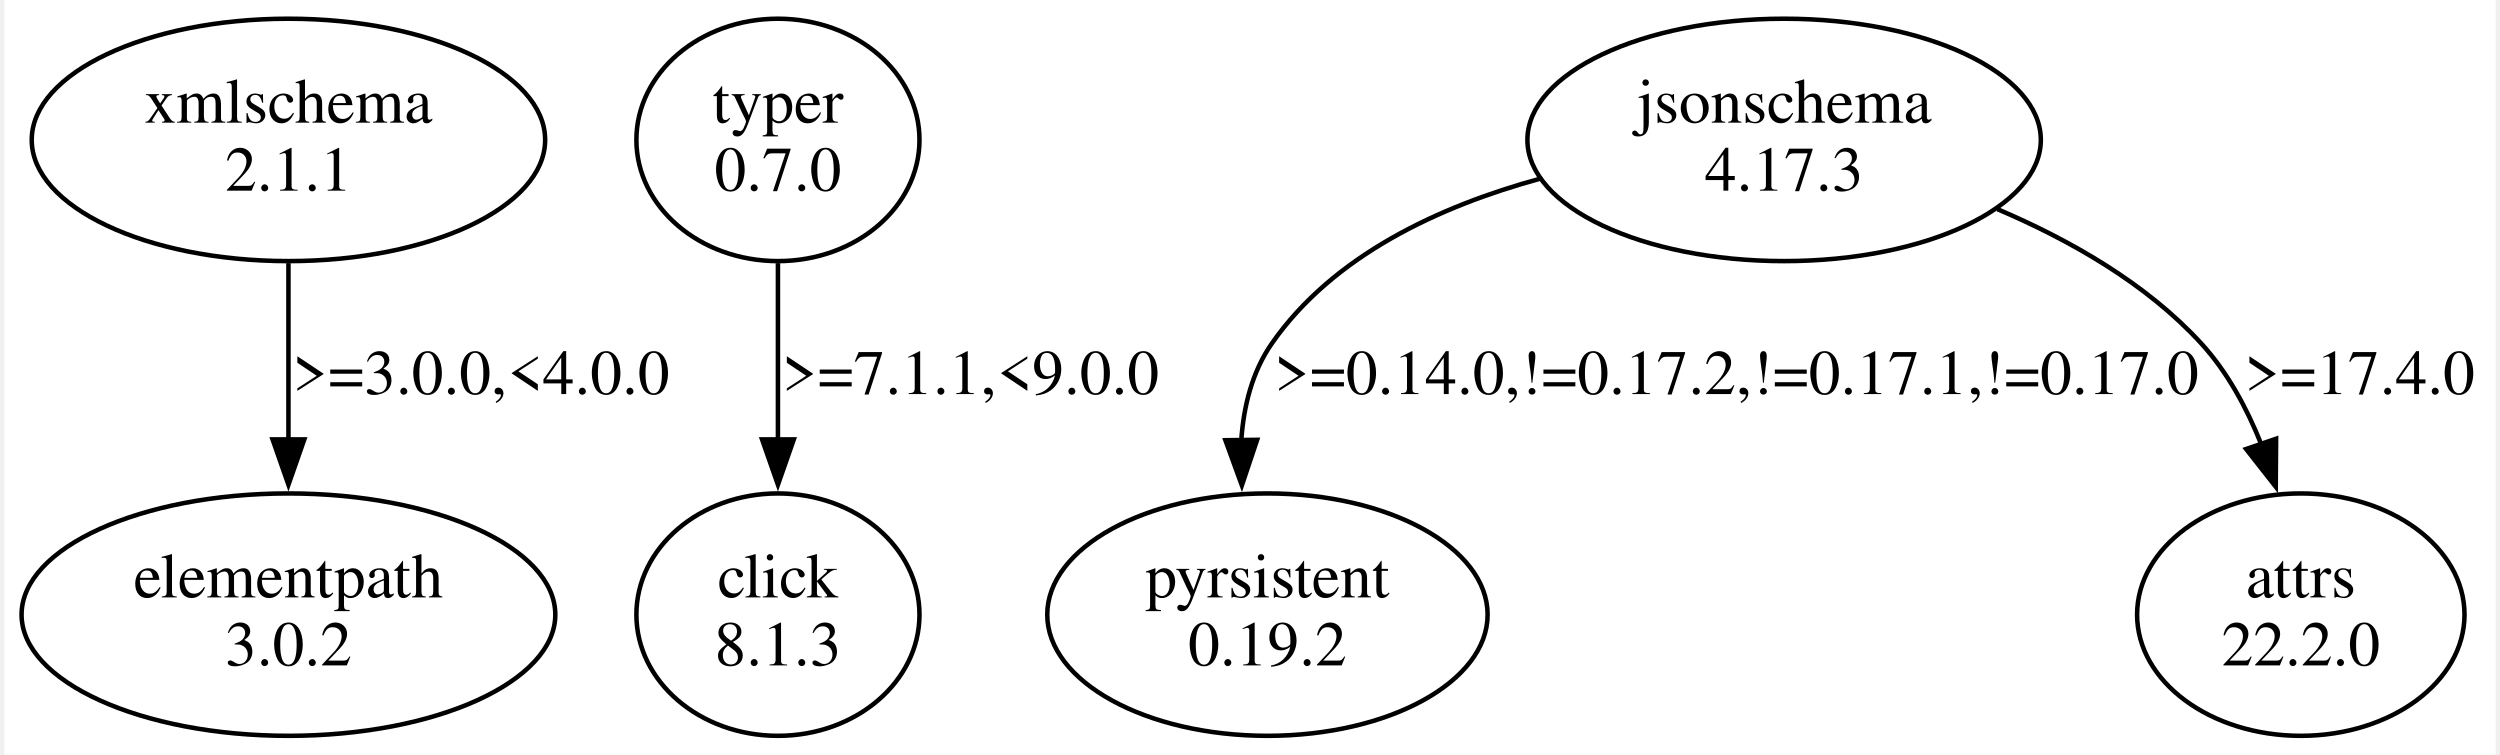
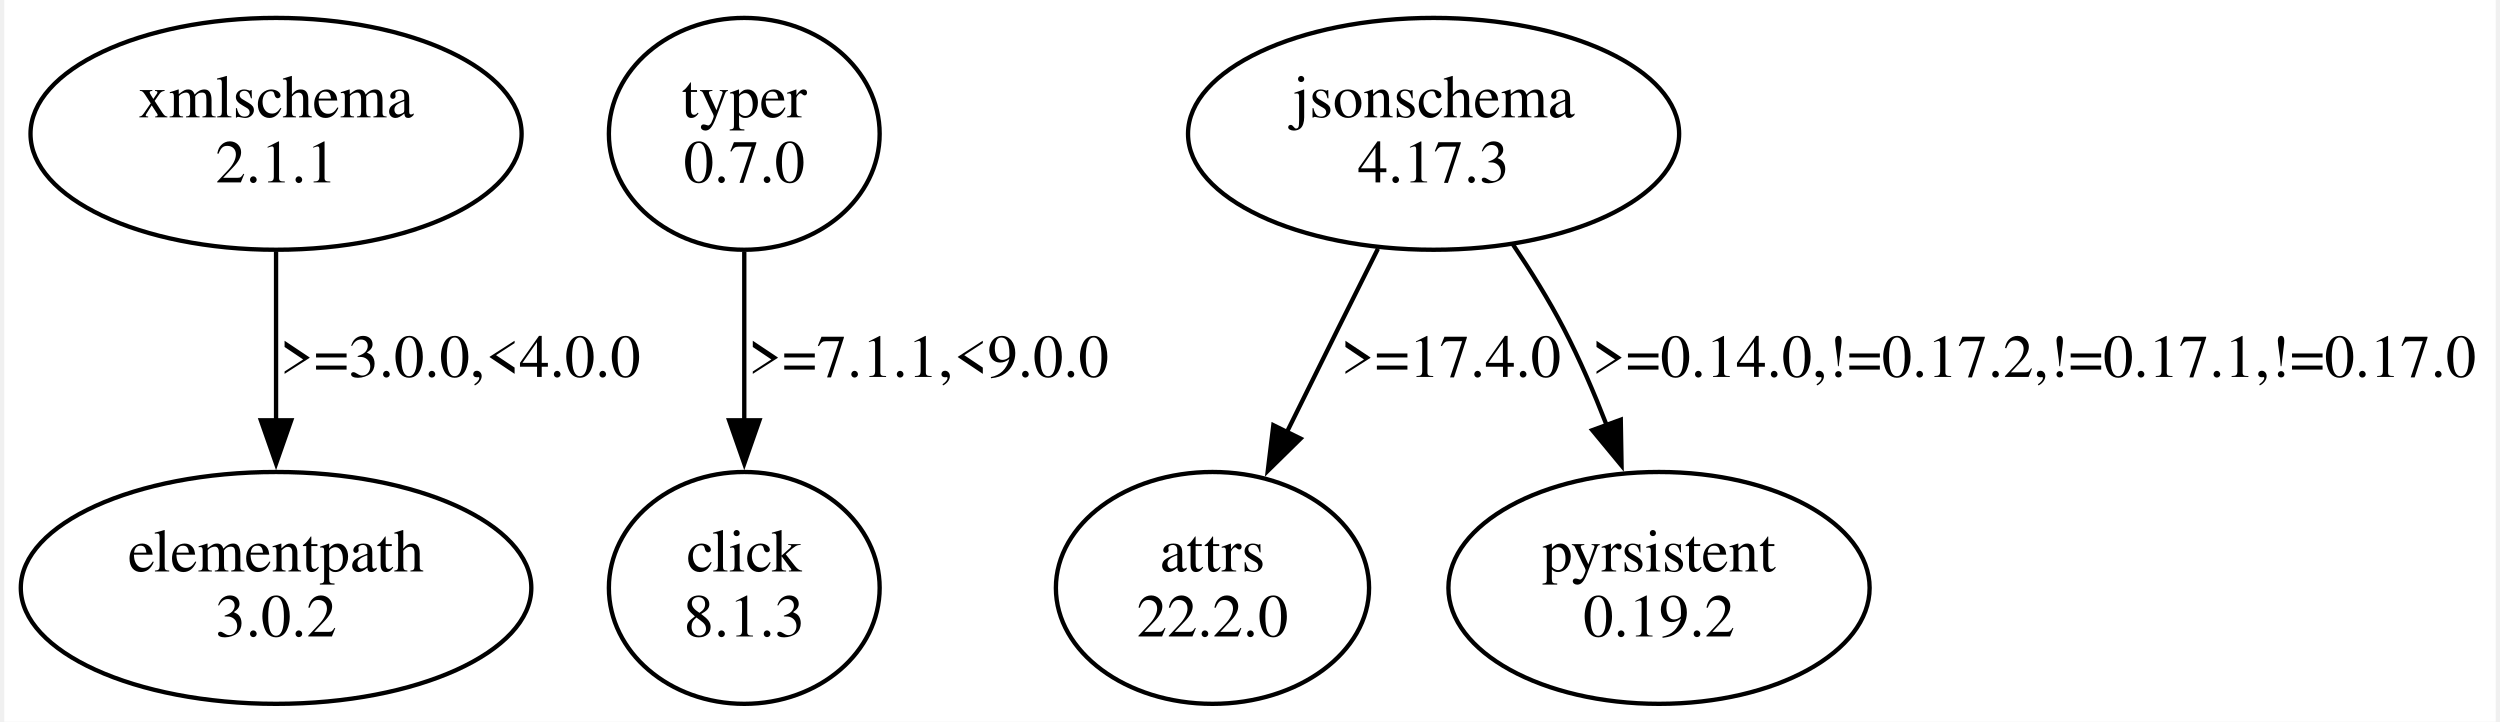
- <svg xmlns="http://www.w3.org/2000/svg" width="550pt" height="166pt" viewBox="0.00 0.00 549.69 166.48">
+ <svg xmlns="http://www.w3.org/2000/svg" width="575pt" height="166pt" viewBox="0.00 0.00 574.69 166.48">
  <g id="graph0" class="graph" transform="scale(1 1) rotate(0) translate(4 162.48)">
-     <polygon fill="white" stroke="none" points="-4,4 -4,-162.48 545.69,-162.48 545.69,4 -4,4" />
+     <polygon fill="white" stroke="none" points="-4,4 -4,-162.48 570.69,-162.48 570.69,4 -4,4" />
    <g id="node1" class="node">
      <ellipse fill="none" stroke="black" cx="58.69" cy="-131.61" rx="56.64" ry="26.74" />
      <text text-anchor="middle" x="58.69" y="-135.41" font-family="Times,serif" font-size="14.00">xmlschema</text>
      <text text-anchor="middle" x="58.69" y="-120.41" font-family="Times,serif" font-size="14.00">2.1.1</text>
    </g>
    <g id="node2" class="node">
      <ellipse fill="none" stroke="black" cx="58.69" cy="-26.87" rx="58.88" ry="26.74" />
      <text text-anchor="middle" x="58.69" y="-30.67" font-family="Times,serif" font-size="14.00">elementpath</text>
      <text text-anchor="middle" x="58.69" y="-15.67" font-family="Times,serif" font-size="14.00">3.0.2</text>
    </g>
    <g id="edge1" class="edge">
      <path fill="none" stroke="black" d="M58.69,-104.42C58.69,-92.58 58.69,-78.38 58.69,-65.44" />
      <polygon fill="black" stroke="black" points="62.19,-65.53 58.69,-55.53 55.19,-65.53 62.19,-65.53" />
      <text text-anchor="middle" x="101.19" y="-75.54" font-family="Times,serif" font-size="14.00">&gt;=3.0.0,&lt;4.0.0</text>
    </g>
    <g id="node3" class="node">
      <ellipse fill="none" stroke="black" cx="166.69" cy="-131.61" rx="31.23" ry="26.74" />
      <text text-anchor="middle" x="166.69" y="-135.41" font-family="Times,serif" font-size="14.00">typer</text>
      <text text-anchor="middle" x="166.69" y="-120.41" font-family="Times,serif" font-size="14.00">0.7.0</text>
    </g>
    <g id="node4" class="node">
      <ellipse fill="none" stroke="black" cx="166.69" cy="-26.87" rx="31.23" ry="26.74" />
      <text text-anchor="middle" x="166.69" y="-30.67" font-family="Times,serif" font-size="14.00">click</text>
      <text text-anchor="middle" x="166.69" y="-15.67" font-family="Times,serif" font-size="14.00">8.1.3</text>
    </g>
    <g id="edge2" class="edge">
      <path fill="none" stroke="black" d="M166.69,-104.42C166.69,-92.58 166.69,-78.38 166.69,-65.44" />
      <polygon fill="black" stroke="black" points="170.19,-65.53 166.69,-55.53 163.19,-65.53 170.19,-65.53" />
      <text text-anchor="middle" x="209.19" y="-75.54" font-family="Times,serif" font-size="14.00">&gt;=7.1.1,&lt;9.0.0</text>
    </g>
    <g id="node5" class="node">
-       <ellipse fill="none" stroke="black" cx="388.69" cy="-131.61" rx="56.64" ry="26.74" />
-       <text text-anchor="middle" x="388.69" y="-135.41" font-family="Times,serif" font-size="14.00">jsonschema</text>
-       <text text-anchor="middle" x="388.69" y="-120.41" font-family="Times,serif" font-size="14.00">4.17.3</text>
+       <ellipse fill="none" stroke="black" cx="325.69" cy="-131.61" rx="56.64" ry="26.74" />
+       <text text-anchor="middle" x="325.69" y="-135.41" font-family="Times,serif" font-size="14.00">jsonschema</text>
+       <text text-anchor="middle" x="325.69" y="-120.41" font-family="Times,serif" font-size="14.00">4.17.3</text>
    </g>
    <g id="node6" class="node">
-       <ellipse fill="none" stroke="black" cx="274.69" cy="-26.87" rx="48.58" ry="26.74" />
-       <text text-anchor="middle" x="274.69" y="-30.67" font-family="Times,serif" font-size="14.00">pyrsistent</text>
-       <text text-anchor="middle" x="274.69" y="-15.67" font-family="Times,serif" font-size="14.00">0.19.2</text>
+       <ellipse fill="none" stroke="black" cx="274.69" cy="-26.87" rx="36.12" ry="26.74" />
+       <text text-anchor="middle" x="274.69" y="-30.67" font-family="Times,serif" font-size="14.00">attrs</text>
+       <text text-anchor="middle" x="274.69" y="-15.67" font-family="Times,serif" font-size="14.00">22.2.0</text>
    </g>
    <g id="edge3" class="edge">
-       <path fill="none" stroke="black" d="M334.74,-123.02C312.69,-116.99 289.23,-106.16 275.69,-86.74 271.34,-80.5 269.44,-72.92 268.92,-65.3" />
-       <polygon fill="black" stroke="black" points="272.42,-65.44 269.05,-55.39 265.42,-65.35 272.42,-65.44" />
-       <text text-anchor="middle" x="378.19" y="-75.54" font-family="Times,serif" font-size="14.00">&gt;=0.14.0,!=0.17.2,!=0.17.1,!=0.17.0</text>
+       <path fill="none" stroke="black" d="M312.86,-105.11C309.85,-99.09 306.65,-92.69 303.69,-86.74 299.81,-78.94 295.66,-70.54 291.75,-62.6" />
+       <polygon fill="black" stroke="black" points="295.01,-61.31 287.45,-53.88 288.73,-64.4 295.01,-61.31" />
+       <text text-anchor="middle" x="329.69" y="-75.54" font-family="Times,serif" font-size="14.00">&gt;=17.4.0</text>
    </g>
    <g id="node7" class="node">
-       <ellipse fill="none" stroke="black" cx="502.69" cy="-26.87" rx="36.12" ry="26.74" />
-       <text text-anchor="middle" x="502.69" y="-30.67" font-family="Times,serif" font-size="14.00">attrs</text>
-       <text text-anchor="middle" x="502.69" y="-15.67" font-family="Times,serif" font-size="14.00">22.2.0</text>
+       <ellipse fill="none" stroke="black" cx="377.69" cy="-26.87" rx="48.58" ry="26.74" />
+       <text text-anchor="middle" x="377.69" y="-30.67" font-family="Times,serif" font-size="14.00">pyrsistent</text>
+       <text text-anchor="middle" x="377.69" y="-15.67" font-family="Times,serif" font-size="14.00">0.19.2</text>
    </g>
    <g id="edge4" class="edge">
-       <path fill="none" stroke="black" d="M435.75,-116.33C451.75,-109.53 468.62,-99.92 480.69,-86.74 486.47,-80.44 490.77,-72.47 493.96,-64.46" />
-       <polygon fill="black" stroke="black" points="497.24,-65.68 497.16,-55.08 490.62,-63.41 497.24,-65.68" />
-       <text text-anchor="middle" x="515.69" y="-75.54" font-family="Times,serif" font-size="14.00">&gt;=17.4.0</text>
+       <path fill="none" stroke="black" d="M343.91,-106.21C348.08,-100.03 352.29,-93.29 355.69,-86.74 359.34,-79.71 362.68,-71.94 365.61,-64.41" />
+       <polygon fill="black" stroke="black" points="368.87,-65.67 369.05,-55.08 362.3,-63.25 368.87,-65.67" />
+       <text text-anchor="middle" x="464.19" y="-75.54" font-family="Times,serif" font-size="14.00">&gt;=0.14.0,!=0.17.2,!=0.17.1,!=0.17.0</text>
    </g>
  </g>
</svg>
